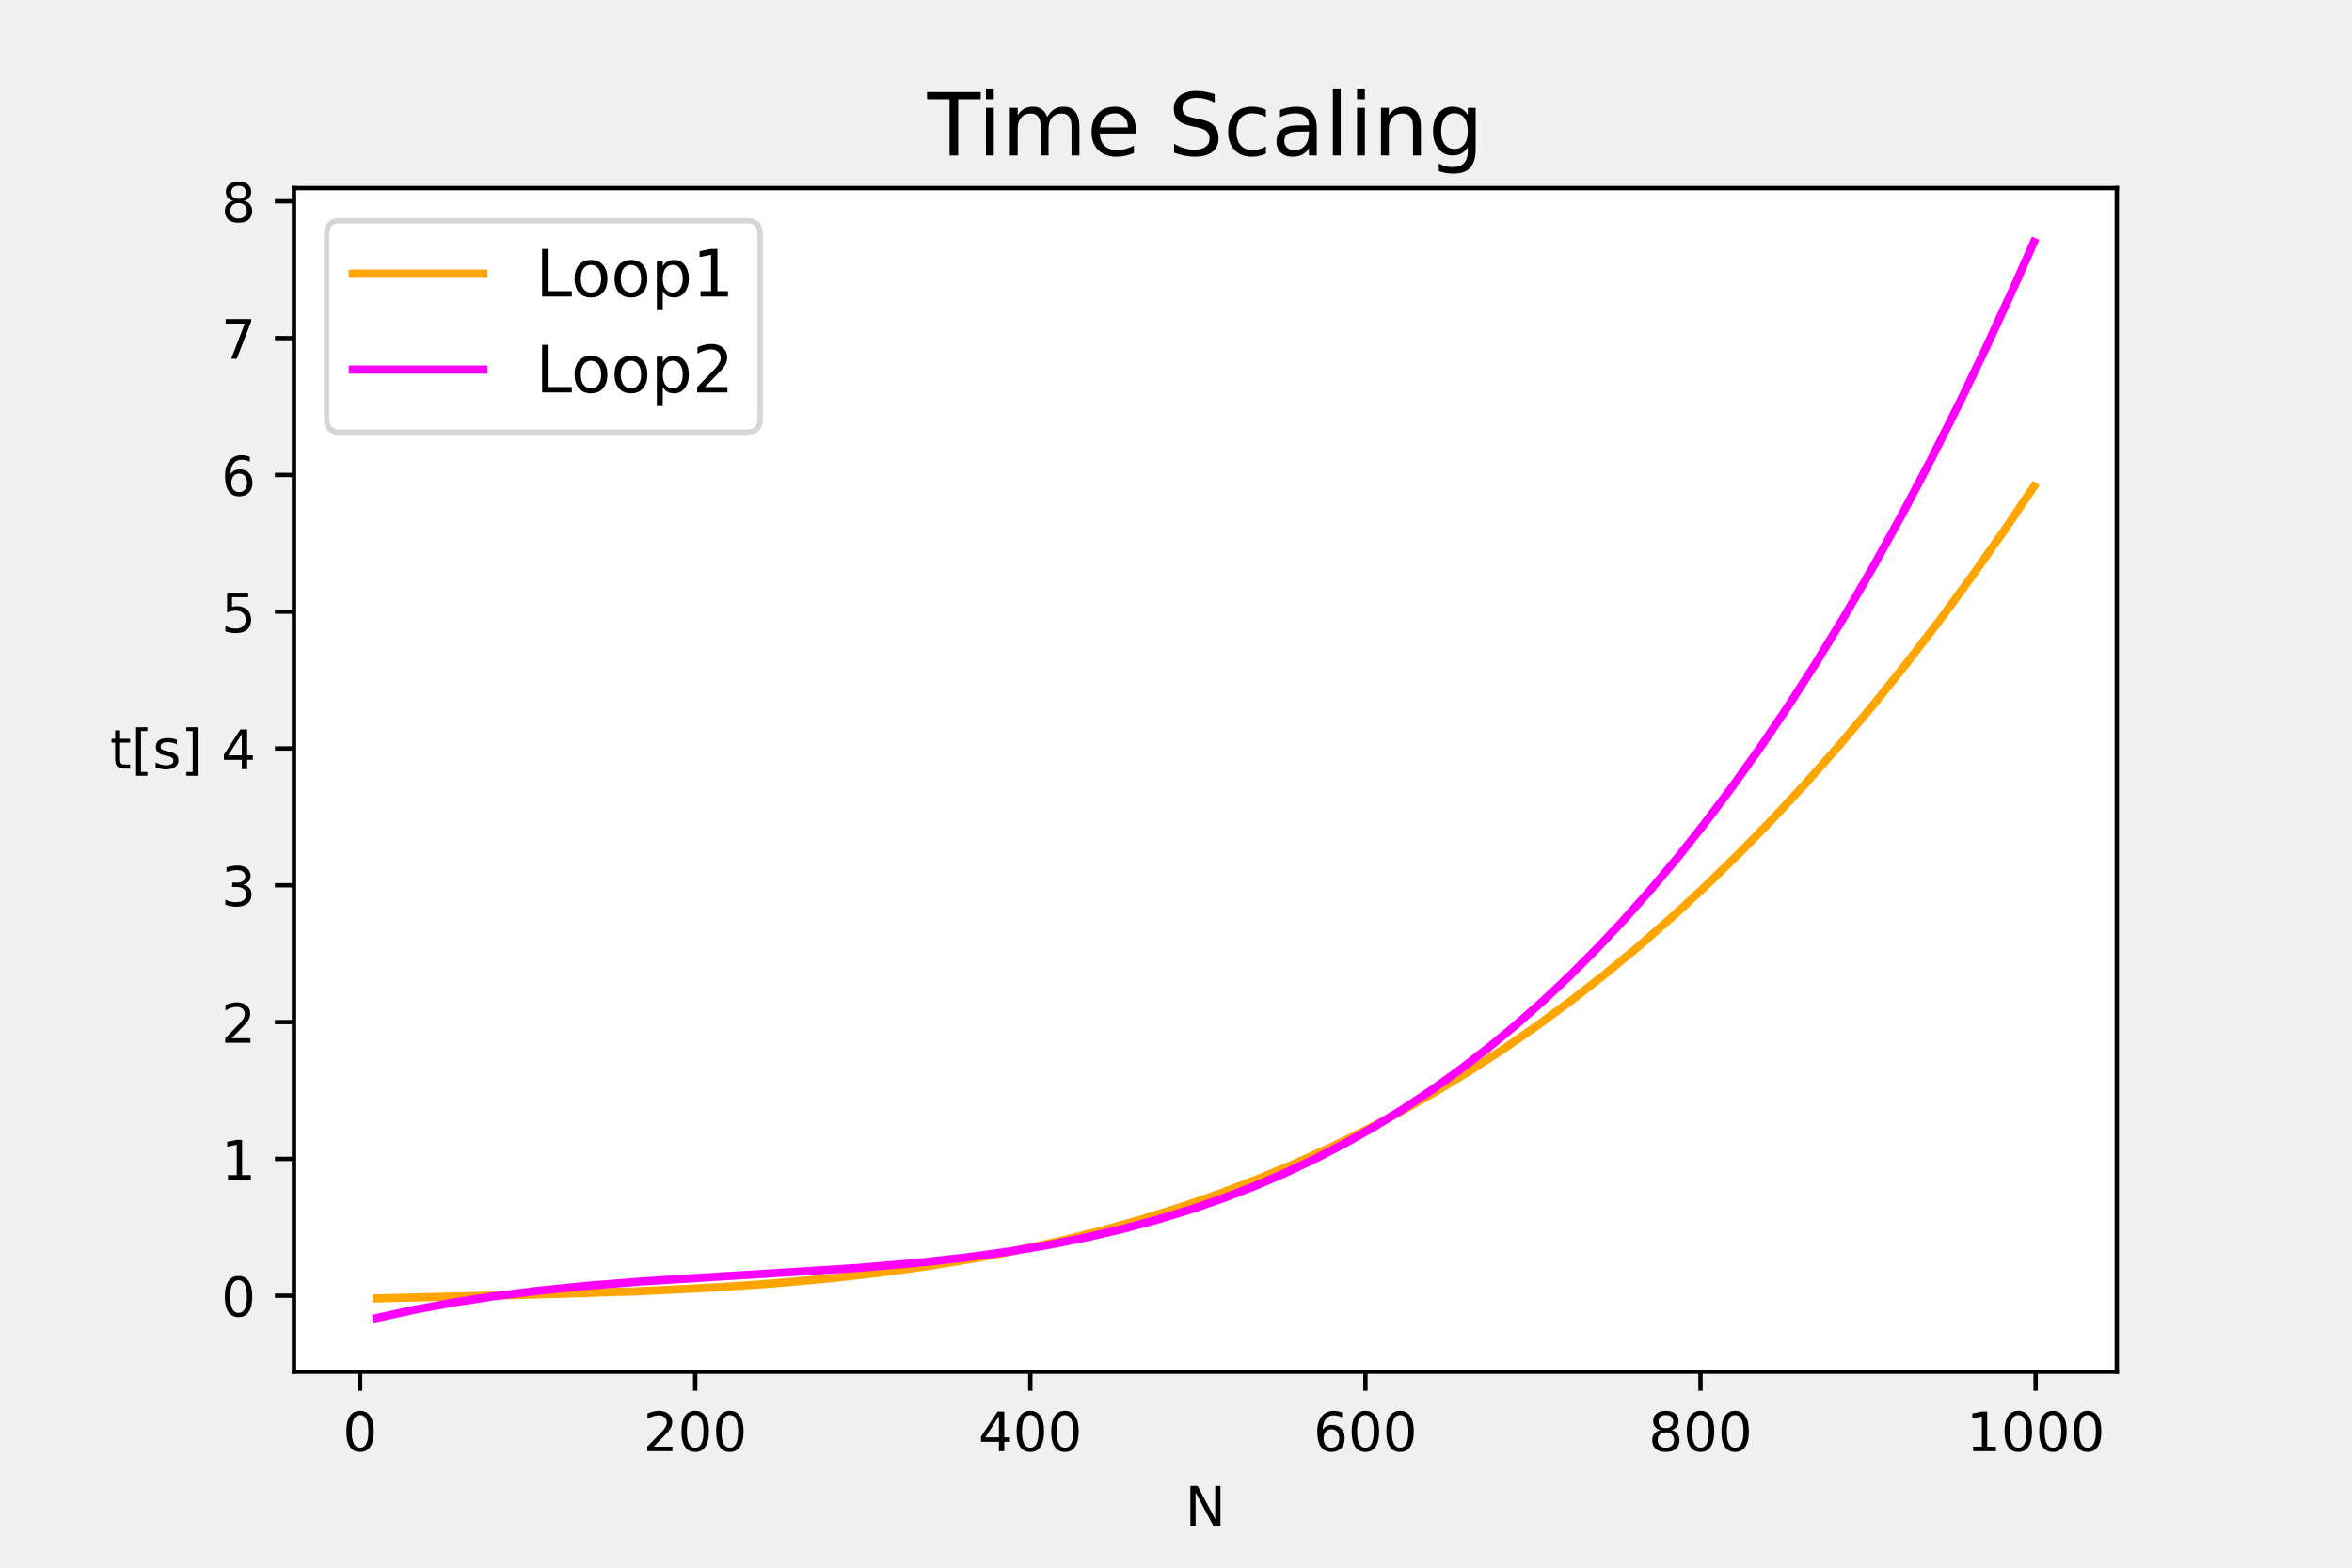
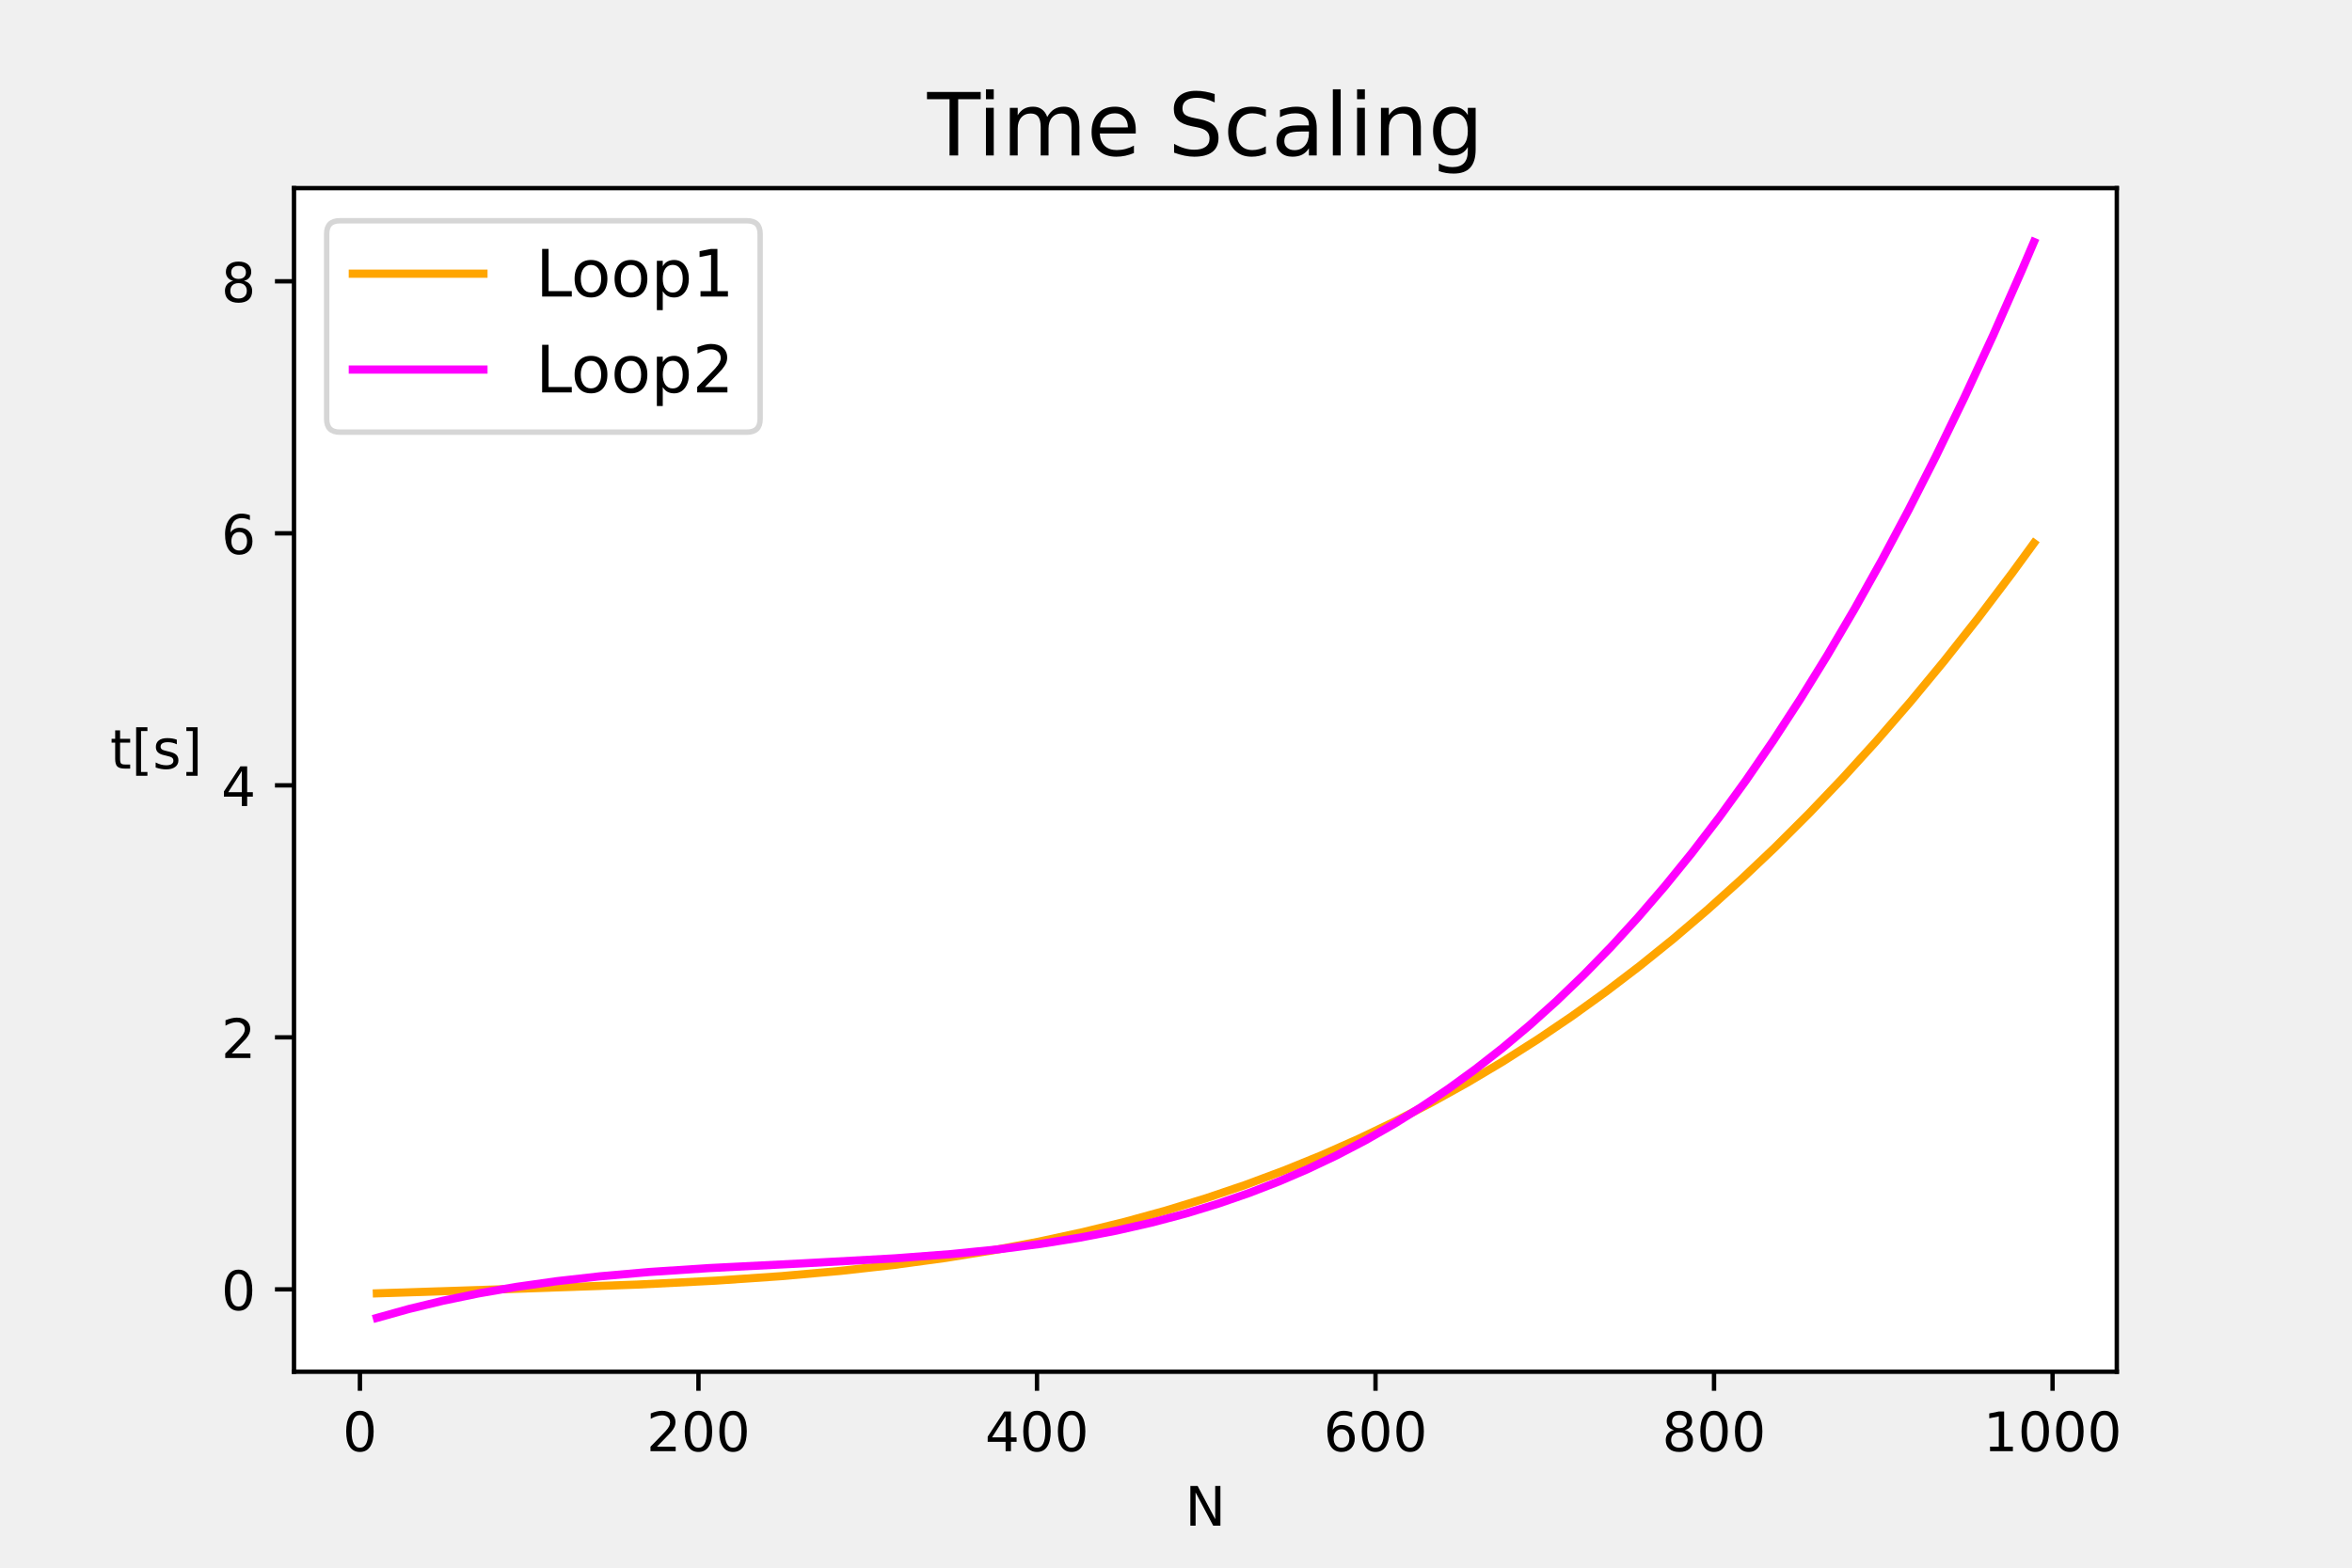
<svg xmlns="http://www.w3.org/2000/svg" xmlns:xlink="http://www.w3.org/1999/xlink" height="288pt" version="1.1" viewBox="0 0 432 288" width="432pt">
  <defs>
    <style type="text/css">*{stroke-linecap:butt;stroke-linejoin:round;}</style>
  </defs>
  <g id="figure_1">
    <g id="patch_1">
      <path d="M 0 288  L 432 288  L 432 0  L 0 0  z " style="fill:none;" />
    </g>
    <g id="axes_1">
      <g id="patch_2">
        <path d="M 54 252  L 388.8 252  L 388.8 34.56  L 54 34.56  z " style="fill:#ffffff;" />
      </g>
      <g id="matplotlib.axis_1">
        <g id="xtick_1">
          <g id="line2d_1">
            <defs>
-               <path d="M 0 0  L 0 3.5  " id="me49b1f0261" style="stroke:#000000;stroke-width:0.8;" />
-             </defs>
-             <g>
-               <use style="stroke:#000000;stroke-width:0.8;" x="66.141" xlink:href="#me49b1f0261" y="252" />
+               <path d="M 0 0  L 0 3.5  " id="maceeaa3158" style="stroke:#000000;stroke-width:0.8;" />
+             </defs>
+             <g>
+               <use style="stroke:#000000;stroke-width:0.8;" x="66.109" xlink:href="#maceeaa3158" y="252" />
            </g>
          </g>
          <g id="text_1">
-             <g transform="translate(62.95944 266.5984)scale(0.1 -0.1)">
+             <g transform="translate(62.92801 266.5984)scale(0.1 -0.1)">
              <defs>
                <path d="M 31.781 66.406  Q 24.172 66.406 20.328 58.906  Q 16.5 51.422 16.5 36.375  Q 16.5 21.391 20.328 13.891  Q 24.172 6.391 31.781 6.391  Q 39.453 6.391 43.281 13.891  Q 47.125 21.391 47.125 36.375  Q 47.125 51.422 43.281 58.906  Q 39.453 66.406 31.781 66.406  z M 31.781 74.219  Q 44.047 74.219 50.516 64.516  Q 56.984 54.828 56.984 36.375  Q 56.984 17.969 50.516 8.266  Q 44.047 -1.422 31.781 -1.422  Q 19.531 -1.422 13.062 8.266  Q 6.594 17.969 6.594 36.375  Q 6.594 54.828 13.062 64.516  Q 19.531 74.219 31.781 74.219  z " id="DejaVuSans-48" />
              </defs>
              <use xlink:href="#DejaVuSans-48" />
            </g>
          </g>
        </g>
        <g id="xtick_2">
          <g id="line2d_2">
            <g>
-               <use style="stroke:#000000;stroke-width:0.8;" x="127.69" xlink:href="#me49b1f0261" y="252" />
+               <use style="stroke:#000000;stroke-width:0.8;" x="128.288" xlink:href="#maceeaa3158" y="252" />
            </g>
          </g>
          <g id="text_2">
-             <g transform="translate(118.1467 266.5984)scale(0.1 -0.1)">
+             <g transform="translate(118.744 266.5984)scale(0.1 -0.1)">
              <defs>
                <path d="M 19.188 8.297  L 53.609 8.297  L 53.609 0  L 7.328 0  L 7.328 8.297  Q 12.938 14.109 22.625 23.891  Q 32.328 33.688 34.812 36.531  Q 39.547 41.844 41.422 45.531  Q 43.312 49.219 43.312 52.781  Q 43.312 58.594 39.234 62.25  Q 35.156 65.922 28.609 65.922  Q 23.969 65.922 18.812 64.312  Q 13.672 62.703 7.812 59.422  L 7.812 69.391  Q 13.766 71.781 18.938 73  Q 24.125 74.219 28.422 74.219  Q 39.75 74.219 46.484 68.547  Q 53.219 62.891 53.219 53.422  Q 53.219 48.922 51.531 44.891  Q 49.859 40.875 45.406 35.406  Q 44.188 33.984 37.641 27.219  Q 31.109 20.453 19.188 8.297  z " id="DejaVuSans-50" />
              </defs>
              <use xlink:href="#DejaVuSans-50" />
              <use x="63.623" xlink:href="#DejaVuSans-48" />
              <use x="127.246" xlink:href="#DejaVuSans-48" />
            </g>
          </g>
        </g>
        <g id="xtick_3">
          <g id="line2d_3">
            <g>
-               <use style="stroke:#000000;stroke-width:0.8;" x="189.24" xlink:href="#me49b1f0261" y="252" />
+               <use style="stroke:#000000;stroke-width:0.8;" x="190.466" xlink:href="#maceeaa3158" y="252" />
            </g>
          </g>
          <g id="text_3">
-             <g transform="translate(179.6965 266.5984)scale(0.1 -0.1)">
+             <g transform="translate(180.9225 266.5984)scale(0.1 -0.1)">
              <defs>
                <path d="M 37.797 64.312  L 12.891 25.391  L 37.797 25.391  z M 35.203 72.906  L 47.609 72.906  L 47.609 25.391  L 58.016 25.391  L 58.016 17.188  L 47.609 17.188  L 47.609 0  L 37.797 0  L 37.797 17.188  L 4.891 17.188  L 4.891 26.703  z " id="DejaVuSans-52" />
              </defs>
              <use xlink:href="#DejaVuSans-52" />
              <use x="63.623" xlink:href="#DejaVuSans-48" />
              <use x="127.246" xlink:href="#DejaVuSans-48" />
            </g>
          </g>
        </g>
        <g id="xtick_4">
          <g id="line2d_4">
            <g>
-               <use style="stroke:#000000;stroke-width:0.8;" x="250.79" xlink:href="#me49b1f0261" y="252" />
+               <use style="stroke:#000000;stroke-width:0.8;" x="252.645" xlink:href="#maceeaa3158" y="252" />
            </g>
          </g>
          <g id="text_4">
-             <g transform="translate(241.2463 266.5984)scale(0.1 -0.1)">
+             <g transform="translate(243.1009 266.5984)scale(0.1 -0.1)">
              <defs>
                <path d="M 33.016 40.375  Q 26.375 40.375 22.484 35.828  Q 18.609 31.297 18.609 23.391  Q 18.609 15.531 22.484 10.953  Q 26.375 6.391 33.016 6.391  Q 39.656 6.391 43.531 10.953  Q 47.406 15.531 47.406 23.391  Q 47.406 31.297 43.531 35.828  Q 39.656 40.375 33.016 40.375  z M 52.594 71.297  L 52.594 62.312  Q 48.875 64.062 45.094 64.984  Q 41.312 65.922 37.594 65.922  Q 27.828 65.922 22.672 59.328  Q 17.531 52.734 16.797 39.406  Q 19.672 43.656 24.016 45.922  Q 28.375 48.188 33.594 48.188  Q 44.578 48.188 50.953 41.516  Q 57.328 34.859 57.328 23.391  Q 57.328 12.156 50.688 5.359  Q 44.047 -1.422 33.016 -1.422  Q 20.359 -1.422 13.672 8.266  Q 6.984 17.969 6.984 36.375  Q 6.984 53.656 15.188 63.938  Q 23.391 74.219 37.203 74.219  Q 40.922 74.219 44.703 73.484  Q 48.484 72.75 52.594 71.297  z " id="DejaVuSans-54" />
              </defs>
              <use xlink:href="#DejaVuSans-54" />
              <use x="63.623" xlink:href="#DejaVuSans-48" />
              <use x="127.246" xlink:href="#DejaVuSans-48" />
            </g>
          </g>
        </g>
        <g id="xtick_5">
          <g id="line2d_5">
            <g>
-               <use style="stroke:#000000;stroke-width:0.8;" x="312.34" xlink:href="#me49b1f0261" y="252" />
+               <use style="stroke:#000000;stroke-width:0.8;" x="314.823" xlink:href="#maceeaa3158" y="252" />
            </g>
          </g>
          <g id="text_5">
-             <g transform="translate(302.796 266.5984)scale(0.1 -0.1)">
+             <g transform="translate(305.2794 266.5984)scale(0.1 -0.1)">
              <defs>
                <path d="M 31.781 34.625  Q 24.75 34.625 20.719 30.859  Q 16.703 27.094 16.703 20.516  Q 16.703 13.922 20.719 10.156  Q 24.75 6.391 31.781 6.391  Q 38.812 6.391 42.859 10.172  Q 46.922 13.969 46.922 20.516  Q 46.922 27.094 42.891 30.859  Q 38.875 34.625 31.781 34.625  z M 21.922 38.812  Q 15.578 40.375 12.031 44.719  Q 8.5 49.078 8.5 55.328  Q 8.5 64.062 14.719 69.141  Q 20.953 74.219 31.781 74.219  Q 42.672 74.219 48.875 69.141  Q 55.078 64.062 55.078 55.328  Q 55.078 49.078 51.531 44.719  Q 48 40.375 41.703 38.812  Q 48.828 37.156 52.797 32.312  Q 56.781 27.484 56.781 20.516  Q 56.781 9.906 50.312 4.234  Q 43.844 -1.422 31.781 -1.422  Q 19.734 -1.422 13.25 4.234  Q 6.781 9.906 6.781 20.516  Q 6.781 27.484 10.781 32.312  Q 14.797 37.156 21.922 38.812  z M 18.312 54.391  Q 18.312 48.734 21.844 45.562  Q 25.391 42.391 31.781 42.391  Q 38.141 42.391 41.719 45.562  Q 45.312 48.734 45.312 54.391  Q 45.312 60.062 41.719 63.234  Q 38.141 66.406 31.781 66.406  Q 25.391 66.406 21.844 63.234  Q 18.312 60.062 18.312 54.391  z " id="DejaVuSans-56" />
              </defs>
              <use xlink:href="#DejaVuSans-56" />
              <use x="63.623" xlink:href="#DejaVuSans-48" />
              <use x="127.246" xlink:href="#DejaVuSans-48" />
            </g>
          </g>
        </g>
        <g id="xtick_6">
          <g id="line2d_6">
            <g>
-               <use style="stroke:#000000;stroke-width:0.8;" x="373.89" xlink:href="#me49b1f0261" y="252" />
+               <use style="stroke:#000000;stroke-width:0.8;" x="377.002" xlink:href="#maceeaa3158" y="252" />
            </g>
          </g>
          <g id="text_6">
-             <g transform="translate(361.1646 266.5984)scale(0.1 -0.1)">
+             <g transform="translate(364.2766 266.5984)scale(0.1 -0.1)">
              <defs>
                <path d="M 12.406 8.297  L 28.516 8.297  L 28.516 63.922  L 10.984 60.406  L 10.984 69.391  L 28.422 72.906  L 38.281 72.906  L 38.281 8.297  L 54.391 8.297  L 54.391 0  L 12.406 0  z " id="DejaVuSans-49" />
              </defs>
              <use xlink:href="#DejaVuSans-49" />
              <use x="63.623" xlink:href="#DejaVuSans-48" />
              <use x="127.246" xlink:href="#DejaVuSans-48" />
              <use x="190.869" xlink:href="#DejaVuSans-48" />
            </g>
          </g>
        </g>
        <g id="text_7">
          <g transform="translate(217.6594 280.2766)scale(0.1 -0.1)">
            <defs>
              <path d="M 9.812 72.906  L 23.094 72.906  L 55.422 11.922  L 55.422 72.906  L 64.984 72.906  L 64.984 0  L 51.703 0  L 19.391 60.984  L 19.391 0  L 9.812 0  z " id="DejaVuSans-78" />
            </defs>
            <use xlink:href="#DejaVuSans-78" />
          </g>
        </g>
      </g>
      <g id="matplotlib.axis_2">
        <g id="ytick_1">
          <g id="line2d_7">
            <defs>
-               <path d="M 0 0  L -3.5 0  " id="m612a9a918a" style="stroke:#000000;stroke-width:0.8;" />
-             </defs>
-             <g>
-               <use style="stroke:#000000;stroke-width:0.8;" x="54" xlink:href="#m612a9a918a" y="238.032" />
+               <path d="M 0 0  L -3.5 0  " id="m9a51a696f6" style="stroke:#000000;stroke-width:0.8;" />
+             </defs>
+             <g>
+               <use style="stroke:#000000;stroke-width:0.8;" x="54" xlink:href="#m9a51a696f6" y="236.869" />
            </g>
          </g>
          <g id="text_8">
-             <g transform="translate(40.6375 241.8311)scale(0.1 -0.1)">
+             <g transform="translate(40.6375 240.6687)scale(0.1 -0.1)">
              <use xlink:href="#DejaVuSans-48" />
            </g>
          </g>
        </g>
        <g id="ytick_2">
          <g id="line2d_8">
            <g>
-               <use style="stroke:#000000;stroke-width:0.8;" x="54" xlink:href="#m612a9a918a" y="212.9" />
+               <use style="stroke:#000000;stroke-width:0.8;" x="54" xlink:href="#m9a51a696f6" y="190.572" />
            </g>
          </g>
          <g id="text_9">
-             <g transform="translate(40.6375 216.6992)scale(0.1 -0.1)">
-               <use xlink:href="#DejaVuSans-49" />
+             <g transform="translate(40.6375 194.3713)scale(0.1 -0.1)">
+               <use xlink:href="#DejaVuSans-50" />
            </g>
          </g>
        </g>
        <g id="ytick_3">
          <g id="line2d_9">
            <g>
-               <use style="stroke:#000000;stroke-width:0.8;" x="54" xlink:href="#m612a9a918a" y="187.768" />
+               <use style="stroke:#000000;stroke-width:0.8;" x="54" xlink:href="#m9a51a696f6" y="144.275" />
            </g>
          </g>
          <g id="text_10">
-             <g transform="translate(40.6375 191.5673)scale(0.1 -0.1)">
-               <use xlink:href="#DejaVuSans-50" />
+             <g transform="translate(40.6375 148.074)scale(0.1 -0.1)">
+               <use xlink:href="#DejaVuSans-52" />
            </g>
          </g>
        </g>
        <g id="ytick_4">
          <g id="line2d_10">
            <g>
-               <use style="stroke:#000000;stroke-width:0.8;" x="54" xlink:href="#m612a9a918a" y="162.636" />
+               <use style="stroke:#000000;stroke-width:0.8;" x="54" xlink:href="#m9a51a696f6" y="97.977" />
            </g>
          </g>
          <g id="text_11">
-             <g transform="translate(40.6375 166.4354)scale(0.1 -0.1)">
-               <defs>
-                 <path d="M 40.578 39.312  Q 47.656 37.797 51.625 33  Q 55.609 28.219 55.609 21.188  Q 55.609 10.406 48.188 4.484  Q 40.766 -1.422 27.094 -1.422  Q 22.516 -1.422 17.656 -0.516  Q 12.797 0.391 7.625 2.203  L 7.625 11.719  Q 11.719 9.328 16.594 8.109  Q 21.484 6.891 26.812 6.891  Q 36.078 6.891 40.938 10.547  Q 45.797 14.203 45.797 21.188  Q 45.797 27.641 41.281 31.266  Q 36.766 34.906 28.719 34.906  L 20.219 34.906  L 20.219 43.016  L 29.109 43.016  Q 36.375 43.016 40.234 45.922  Q 44.094 48.828 44.094 54.297  Q 44.094 59.906 40.109 62.906  Q 36.141 65.922 28.719 65.922  Q 24.656 65.922 20.016 65.031  Q 15.375 64.156 9.812 62.312  L 9.812 71.094  Q 15.438 72.656 20.344 73.438  Q 25.25 74.219 29.594 74.219  Q 40.828 74.219 47.359 69.109  Q 53.906 64.016 53.906 55.328  Q 53.906 49.266 50.438 45.094  Q 46.969 40.922 40.578 39.312  z " id="DejaVuSans-51" />
-               </defs>
-               <use xlink:href="#DejaVuSans-51" />
+             <g transform="translate(40.6375 101.7766)scale(0.1 -0.1)">
+               <use xlink:href="#DejaVuSans-54" />
            </g>
          </g>
        </g>
        <g id="ytick_5">
          <g id="line2d_11">
            <g>
-               <use style="stroke:#000000;stroke-width:0.8;" x="54" xlink:href="#m612a9a918a" y="137.504" />
+               <use style="stroke:#000000;stroke-width:0.8;" x="54" xlink:href="#m9a51a696f6" y="51.68" />
            </g>
          </g>
          <g id="text_12">
-             <g transform="translate(40.6375 141.3035)scale(0.1 -0.1)">
-               <use xlink:href="#DejaVuSans-52" />
-             </g>
-           </g>
-         </g>
-         <g id="ytick_6">
-           <g id="line2d_12">
-             <g>
-               <use style="stroke:#000000;stroke-width:0.8;" x="54" xlink:href="#m612a9a918a" y="112.372" />
-             </g>
-           </g>
-           <g id="text_13">
-             <g transform="translate(40.6375 116.1716)scale(0.1 -0.1)">
-               <defs>
-                 <path d="M 10.797 72.906  L 49.516 72.906  L 49.516 64.594  L 19.828 64.594  L 19.828 46.734  Q 21.969 47.469 24.109 47.828  Q 26.266 48.188 28.422 48.188  Q 40.625 48.188 47.75 41.5  Q 54.891 34.812 54.891 23.391  Q 54.891 11.625 47.562 5.094  Q 40.234 -1.422 26.906 -1.422  Q 22.312 -1.422 17.547 -0.641  Q 12.797 0.141 7.719 1.703  L 7.719 11.625  Q 12.109 9.234 16.797 8.062  Q 21.484 6.891 26.703 6.891  Q 35.156 6.891 40.078 11.328  Q 45.016 15.766 45.016 23.391  Q 45.016 31 40.078 35.438  Q 35.156 39.891 26.703 39.891  Q 22.75 39.891 18.812 39.016  Q 14.891 38.141 10.797 36.281  z " id="DejaVuSans-53" />
-               </defs>
-               <use xlink:href="#DejaVuSans-53" />
-             </g>
-           </g>
-         </g>
-         <g id="ytick_7">
-           <g id="line2d_13">
-             <g>
-               <use style="stroke:#000000;stroke-width:0.8;" x="54" xlink:href="#m612a9a918a" y="87.24" />
-             </g>
-           </g>
-           <g id="text_14">
-             <g transform="translate(40.6375 91.03966)scale(0.1 -0.1)">
-               <use xlink:href="#DejaVuSans-54" />
-             </g>
-           </g>
-         </g>
-         <g id="ytick_8">
-           <g id="line2d_14">
-             <g>
-               <use style="stroke:#000000;stroke-width:0.8;" x="54" xlink:href="#m612a9a918a" y="62.109" />
-             </g>
-           </g>
-           <g id="text_15">
-             <g transform="translate(40.6375 65.90775)scale(0.1 -0.1)">
-               <defs>
-                 <path d="M 8.203 72.906  L 55.078 72.906  L 55.078 68.703  L 28.609 0  L 18.312 0  L 43.219 64.594  L 8.203 64.594  z " id="DejaVuSans-55" />
-               </defs>
-               <use xlink:href="#DejaVuSans-55" />
-             </g>
-           </g>
-         </g>
-         <g id="ytick_9">
-           <g id="line2d_15">
-             <g>
-               <use style="stroke:#000000;stroke-width:0.8;" x="54" xlink:href="#m612a9a918a" y="36.977" />
-             </g>
-           </g>
-           <g id="text_16">
-             <g transform="translate(40.6375 40.77584)scale(0.1 -0.1)">
+             <g transform="translate(40.6375 55.47929)scale(0.1 -0.1)">
              <use xlink:href="#DejaVuSans-56" />
            </g>
          </g>
        </g>
-         <g id="text_17">
+         <g id="text_13">
          <g transform="translate(20.22578 141.2003)scale(0.1 -0.1)">
            <defs>
              <path d="M 18.312 70.219  L 18.312 54.688  L 36.812 54.688  L 36.812 47.703  L 18.312 47.703  L 18.312 18.016  Q 18.312 11.328 20.141 9.422  Q 21.969 7.516 27.594 7.516  L 36.812 7.516  L 36.812 0  L 27.594 0  Q 17.188 0 13.234 3.875  Q 9.281 7.766 9.281 18.016  L 9.281 47.703  L 2.688 47.703  L 2.688 54.688  L 9.281 54.688  L 9.281 70.219  z " id="DejaVuSans-116" />
              <path d="M 8.594 75.984  L 29.297 75.984  L 29.297 69  L 17.578 69  L 17.578 -6.203  L 29.297 -6.203  L 29.297 -13.188  L 8.594 -13.188  z " id="DejaVuSans-91" />
              <path d="M 44.281 53.078  L 44.281 44.578  Q 40.484 46.531 36.375 47.5  Q 32.281 48.484 27.875 48.484  Q 21.188 48.484 17.844 46.438  Q 14.5 44.391 14.5 40.281  Q 14.5 37.156 16.891 35.375  Q 19.281 33.594 26.516 31.984  L 29.594 31.297  Q 39.156 29.25 43.188 25.516  Q 47.219 21.781 47.219 15.094  Q 47.219 7.469 41.188 3.016  Q 35.156 -1.422 24.609 -1.422  Q 20.219 -1.422 15.453 -0.562  Q 10.688 0.297 5.422 2  L 5.422 11.281  Q 10.406 8.688 15.234 7.391  Q 20.062 6.109 24.812 6.109  Q 31.156 6.109 34.562 8.281  Q 37.984 10.453 37.984 14.406  Q 37.984 18.062 35.516 20.016  Q 33.062 21.969 24.703 23.781  L 21.578 24.516  Q 13.234 26.266 9.516 29.906  Q 5.812 33.547 5.812 39.891  Q 5.812 47.609 11.281 51.797  Q 16.75 56 26.812 56  Q 31.781 56 36.172 55.266  Q 40.578 54.547 44.281 53.078  z " id="DejaVuSans-115" />
              <path d="M 30.422 75.984  L 30.422 -13.188  L 9.719 -13.188  L 9.719 -6.203  L 21.391 -6.203  L 21.391 69  L 9.719 69  L 9.719 75.984  z " id="DejaVuSans-93" />
              <path id="DejaVuSans-32" />
            </defs>
            <use xlink:href="#DejaVuSans-116" />
            <use x="39.209" xlink:href="#DejaVuSans-91" />
            <use x="78.223" xlink:href="#DejaVuSans-115" />
            <use x="130.322" xlink:href="#DejaVuSans-93" />
            <use x="169.336" xlink:href="#DejaVuSans-32" />
            <use x="201.123" xlink:href="#DejaVuSans-32" />
            <use x="232.91" xlink:href="#DejaVuSans-32" />
            <use x="264.697" xlink:href="#DejaVuSans-32" />
            <use x="296.484" xlink:href="#DejaVuSans-32" />
          </g>
        </g>
      </g>
-       <g id="line2d_16">
-         <path clip-path="url(#p5294ba9775)" d="M 69.218 238.524  L 99.378 237.791  L 117.227 237.218  L 130.46 236.575  L 141.847 235.802  L 152.003 234.895  L 161.543 233.822  L 170.468 232.595  L 179.085 231.183  L 187.086 229.65  L 194.78 227.957  L 202.473 226.033  L 209.859 223.953  L 216.938 221.733  L 224.016 219.277  L 230.786 216.696  L 237.557 213.877  L 244.327 210.809  L 250.79 207.637  L 257.253 204.218  L 263.715 200.542  L 270.178 196.6  L 276.333 192.589  L 282.488 188.318  L 288.643 183.781  L 294.798 178.968  L 300.953 173.871  L 307.108 168.482  L 313.263 162.791  L 319.418 156.792  L 325.573 150.475  L 331.728 143.832  L 337.883 136.854  L 344.038 129.534  L 350.193 121.863  L 356.348 113.833  L 362.503 105.434  L 368.658 96.659  L 373.582 89.363  L 373.582 89.363  " style="fill:none;stroke:#ffa500;stroke-linecap:square;stroke-width:1.5;" />
-       </g>
-       <g id="line2d_17">
-         <path clip-path="url(#p5294ba9775)" d="M 69.218 242.116  L 75.989 240.637  L 83.067 239.324  L 90.453 238.179  L 98.454 237.162  L 107.379 236.253  L 117.843 235.416  L 132.307 234.505  L 157.542 232.934  L 168.313 232.013  L 177.238 231.031  L 185.24 229.933  L 192.625 228.701  L 199.704 227.292  L 206.166 225.787  L 212.629 224.051  L 218.784 222.164  L 224.631 220.142  L 230.479 217.881  L 236.018 215.504  L 241.558 212.884  L 247.097 210.009  L 252.329 207.047  L 257.56 203.833  L 262.792 200.357  L 268.024 196.606  L 273.256 192.57  L 278.487 188.237  L 283.411 183.877  L 288.335 179.236  L 293.259 174.302  L 298.183 169.066  L 303.107 163.52  L 308.031 157.654  L 312.955 151.458  L 317.879 144.922  L 323.111 137.596  L 328.343 129.865  L 333.574 121.718  L 338.806 113.143  L 344.038 104.129  L 349.27 94.664  L 354.501 84.738  L 359.733 74.339  L 364.965 63.456  L 370.197 52.076  L 373.582 44.444  L 373.582 44.444  " style="fill:none;stroke:#ff00ff;stroke-linecap:square;stroke-width:1.5;" />
+       <g id="line2d_12">
+         <path clip-path="url(#p1a6adb3422)" d="M 69.218 237.601  L 91.602 236.873  L 117.096 235.991  L 131.397 235.272  L 143.521 234.442  L 154.403 233.472  L 164.351 232.361  L 173.678 231.094  L 182.383 229.689  L 190.777 228.111  L 198.86 226.365  L 206.633 224.459  L 214.094 222.405  L 221.555 220.117  L 228.706 217.693  L 235.856 215.028  L 242.696 212.244  L 249.536 209.217  L 256.375 205.939  L 262.904 202.564  L 269.433 198.939  L 275.962 195.056  L 282.49 190.904  L 288.708 186.692  L 294.926 182.22  L 301.144 177.481  L 307.362 172.465  L 313.58 167.164  L 319.797 161.571  L 326.015 155.678  L 332.233 149.476  L 338.451 142.956  L 344.669 136.112  L 350.887 128.935  L 357.105 121.416  L 363.322 113.548  L 369.54 105.323  L 373.582 99.78  L 373.582 99.78  " style="fill:none;stroke:#ffa500;stroke-linecap:square;stroke-width:1.5;" />
+       </g>
+       <g id="line2d_13">
+         <path clip-path="url(#p1a6adb3422)" d="M 69.218 242.116  L 75.125 240.469  L 81.343 238.965  L 87.872 237.618  L 94.711 236.434  L 102.173 235.377  L 110.256 234.465  L 119.272 233.679  L 130.153 232.966  L 147.563 232.089  L 164.351 231.172  L 174.611 230.395  L 183.316 229.52  L 191.088 228.521  L 198.239 227.384  L 205.078 226.07  L 211.607 224.583  L 217.825 222.932  L 223.732 221.132  L 229.328 219.202  L 234.924 217.038  L 240.209 214.765  L 245.494 212.256  L 250.779 209.498  L 256.065 206.477  L 261.039 203.384  L 266.013 200.036  L 270.987 196.422  L 275.962 192.533  L 280.936 188.356  L 285.91 183.881  L 290.884 179.098  L 295.859 173.994  L 300.833 168.561  L 305.807 162.785  L 310.782 156.658  L 315.756 150.167  L 320.73 143.303  L 325.704 136.053  L 330.679 128.408  L 335.653 120.356  L 340.627 111.887  L 345.602 102.989  L 350.576 93.652  L 355.55 83.865  L 360.835 72.961  L 366.12 61.524  L 371.406 49.54  L 373.582 44.444  L 373.582 44.444  " style="fill:none;stroke:#ff00ff;stroke-linecap:square;stroke-width:1.5;" />
      </g>
      <g id="patch_3">
        <path d="M 54 252  L 54 34.56  " style="fill:none;stroke:#000000;stroke-linecap:square;stroke-linejoin:miter;stroke-width:0.8;" />
      </g>
      <g id="patch_4">
        <path d="M 388.8 252  L 388.8 34.56  " style="fill:none;stroke:#000000;stroke-linecap:square;stroke-linejoin:miter;stroke-width:0.8;" />
      </g>
      <g id="patch_5">
        <path d="M 54 252  L 388.8 252  " style="fill:none;stroke:#000000;stroke-linecap:square;stroke-linejoin:miter;stroke-width:0.8;" />
      </g>
      <g id="patch_6">
        <path d="M 54 34.56  L 388.8 34.56  " style="fill:none;stroke:#000000;stroke-linecap:square;stroke-linejoin:miter;stroke-width:0.8;" />
      </g>
-       <g id="text_18">
+       <g id="text_14">
        <g transform="translate(170.31 28.56)scale(0.16 -0.16)">
          <defs>
            <path d="M -0.297 72.906  L 61.375 72.906  L 61.375 64.594  L 35.5 64.594  L 35.5 0  L 25.594 0  L 25.594 64.594  L -0.297 64.594  z " id="DejaVuSans-84" />
            <path d="M 9.422 54.688  L 18.406 54.688  L 18.406 0  L 9.422 0  z M 9.422 75.984  L 18.406 75.984  L 18.406 64.594  L 9.422 64.594  z " id="DejaVuSans-105" />
            <path d="M 52 44.188  Q 55.375 50.25 60.062 53.125  Q 64.75 56 71.094 56  Q 79.641 56 84.281 50.016  Q 88.922 44.047 88.922 33.016  L 88.922 0  L 79.891 0  L 79.891 32.719  Q 79.891 40.578 77.094 44.375  Q 74.312 48.188 68.609 48.188  Q 61.625 48.188 57.562 43.547  Q 53.516 38.922 53.516 30.906  L 53.516 0  L 44.484 0  L 44.484 32.719  Q 44.484 40.625 41.703 44.406  Q 38.922 48.188 33.109 48.188  Q 26.219 48.188 22.156 43.531  Q 18.109 38.875 18.109 30.906  L 18.109 0  L 9.078 0  L 9.078 54.688  L 18.109 54.688  L 18.109 46.188  Q 21.188 51.219 25.484 53.609  Q 29.781 56 35.688 56  Q 41.656 56 45.828 52.969  Q 50 49.953 52 44.188  z " id="DejaVuSans-109" />
            <path d="M 56.203 29.594  L 56.203 25.203  L 14.891 25.203  Q 15.484 15.922 20.484 11.062  Q 25.484 6.203 34.422 6.203  Q 39.594 6.203 44.453 7.469  Q 49.312 8.734 54.109 11.281  L 54.109 2.781  Q 49.266 0.734 44.188 -0.344  Q 39.109 -1.422 33.891 -1.422  Q 20.797 -1.422 13.156 6.188  Q 5.516 13.812 5.516 26.812  Q 5.516 40.234 12.766 48.109  Q 20.016 56 32.328 56  Q 43.359 56 49.781 48.891  Q 56.203 41.797 56.203 29.594  z M 47.219 32.234  Q 47.125 39.594 43.094 43.984  Q 39.062 48.391 32.422 48.391  Q 24.906 48.391 20.391 44.141  Q 15.875 39.891 15.188 32.172  z " id="DejaVuSans-101" />
            <path d="M 53.516 70.516  L 53.516 60.891  Q 47.906 63.578 42.922 64.891  Q 37.938 66.219 33.297 66.219  Q 25.25 66.219 20.875 63.094  Q 16.5 59.969 16.5 54.203  Q 16.5 49.359 19.406 46.891  Q 22.312 44.438 30.422 42.922  L 36.375 41.703  Q 47.406 39.594 52.656 34.297  Q 57.906 29 57.906 20.125  Q 57.906 9.516 50.797 4.047  Q 43.703 -1.422 29.984 -1.422  Q 24.812 -1.422 18.969 -0.25  Q 13.141 0.922 6.891 3.219  L 6.891 13.375  Q 12.891 10.016 18.656 8.297  Q 24.422 6.594 29.984 6.594  Q 38.422 6.594 43.016 9.906  Q 47.609 13.234 47.609 19.391  Q 47.609 24.75 44.312 27.781  Q 41.016 30.812 33.5 32.328  L 27.484 33.5  Q 16.453 35.688 11.516 40.375  Q 6.594 45.062 6.594 53.422  Q 6.594 63.094 13.406 68.656  Q 20.219 74.219 32.172 74.219  Q 37.312 74.219 42.625 73.281  Q 47.953 72.359 53.516 70.516  z " id="DejaVuSans-83" />
            <path d="M 48.781 52.594  L 48.781 44.188  Q 44.969 46.297 41.141 47.344  Q 37.312 48.391 33.406 48.391  Q 24.656 48.391 19.812 42.844  Q 14.984 37.312 14.984 27.297  Q 14.984 17.281 19.812 11.734  Q 24.656 6.203 33.406 6.203  Q 37.312 6.203 41.141 7.25  Q 44.969 8.297 48.781 10.406  L 48.781 2.094  Q 45.016 0.344 40.984 -0.531  Q 36.969 -1.422 32.422 -1.422  Q 20.062 -1.422 12.781 6.344  Q 5.516 14.109 5.516 27.297  Q 5.516 40.672 12.859 48.328  Q 20.219 56 33.016 56  Q 37.156 56 41.109 55.141  Q 45.062 54.297 48.781 52.594  z " id="DejaVuSans-99" />
            <path d="M 34.281 27.484  Q 23.391 27.484 19.188 25  Q 14.984 22.516 14.984 16.5  Q 14.984 11.719 18.141 8.906  Q 21.297 6.109 26.703 6.109  Q 34.188 6.109 38.703 11.406  Q 43.219 16.703 43.219 25.484  L 43.219 27.484  z M 52.203 31.203  L 52.203 0  L 43.219 0  L 43.219 8.297  Q 40.141 3.328 35.547 0.953  Q 30.953 -1.422 24.312 -1.422  Q 15.922 -1.422 10.953 3.297  Q 6 8.016 6 15.922  Q 6 25.141 12.172 29.828  Q 18.359 34.516 30.609 34.516  L 43.219 34.516  L 43.219 35.406  Q 43.219 41.609 39.141 45  Q 35.062 48.391 27.688 48.391  Q 23 48.391 18.547 47.266  Q 14.109 46.141 10.016 43.891  L 10.016 52.203  Q 14.938 54.109 19.578 55.047  Q 24.219 56 28.609 56  Q 40.484 56 46.344 49.844  Q 52.203 43.703 52.203 31.203  z " id="DejaVuSans-97" />
            <path d="M 9.422 75.984  L 18.406 75.984  L 18.406 0  L 9.422 0  z " id="DejaVuSans-108" />
            <path d="M 54.891 33.016  L 54.891 0  L 45.906 0  L 45.906 32.719  Q 45.906 40.484 42.875 44.328  Q 39.844 48.188 33.797 48.188  Q 26.516 48.188 22.312 43.547  Q 18.109 38.922 18.109 30.906  L 18.109 0  L 9.078 0  L 9.078 54.688  L 18.109 54.688  L 18.109 46.188  Q 21.344 51.125 25.703 53.562  Q 30.078 56 35.797 56  Q 45.219 56 50.047 50.172  Q 54.891 44.344 54.891 33.016  z " id="DejaVuSans-110" />
            <path d="M 45.406 27.984  Q 45.406 37.75 41.375 43.109  Q 37.359 48.484 30.078 48.484  Q 22.859 48.484 18.828 43.109  Q 14.797 37.75 14.797 27.984  Q 14.797 18.266 18.828 12.891  Q 22.859 7.516 30.078 7.516  Q 37.359 7.516 41.375 12.891  Q 45.406 18.266 45.406 27.984  z M 54.391 6.781  Q 54.391 -7.172 48.188 -13.984  Q 42 -20.797 29.203 -20.797  Q 24.469 -20.797 20.266 -20.094  Q 16.062 -19.391 12.109 -17.922  L 12.109 -9.188  Q 16.062 -11.328 19.922 -12.344  Q 23.781 -13.375 27.781 -13.375  Q 36.625 -13.375 41.016 -8.766  Q 45.406 -4.156 45.406 5.172  L 45.406 9.625  Q 42.625 4.781 38.281 2.391  Q 33.938 0 27.875 0  Q 17.828 0 11.672 7.656  Q 5.516 15.328 5.516 27.984  Q 5.516 40.672 11.672 48.328  Q 17.828 56 27.875 56  Q 33.938 56 38.281 53.609  Q 42.625 51.219 45.406 46.391  L 45.406 54.688  L 54.391 54.688  z " id="DejaVuSans-103" />
          </defs>
          <use xlink:href="#DejaVuSans-84" />
          <use x="57.959" xlink:href="#DejaVuSans-105" />
          <use x="85.742" xlink:href="#DejaVuSans-109" />
          <use x="183.154" xlink:href="#DejaVuSans-101" />
          <use x="244.678" xlink:href="#DejaVuSans-32" />
          <use x="276.465" xlink:href="#DejaVuSans-83" />
          <use x="339.941" xlink:href="#DejaVuSans-99" />
          <use x="394.922" xlink:href="#DejaVuSans-97" />
          <use x="456.201" xlink:href="#DejaVuSans-108" />
          <use x="483.984" xlink:href="#DejaVuSans-105" />
          <use x="511.768" xlink:href="#DejaVuSans-110" />
          <use x="575.146" xlink:href="#DejaVuSans-103" />
        </g>
      </g>
      <g id="legend_1">
        <g id="patch_7">
          <path d="M 62.4 79.388  L 137.214 79.388  Q 139.614 79.388 139.614 76.987  L 139.614 42.96  Q 139.614 40.56 137.214 40.56  L 62.4 40.56  Q 60 40.56 60 42.96  L 60 76.987  Q 60 79.388 62.4 79.388  z " style="fill:#ffffff;opacity:0.8;stroke:#cccccc;stroke-linejoin:miter;" />
        </g>
-         <g id="line2d_18">
+         <g id="line2d_14">
          <path d="M 64.8 50.278  L 88.8 50.278  " style="fill:none;stroke:#ffa500;stroke-linecap:square;stroke-width:1.5;" />
        </g>
-         <g id="line2d_19" />
-         <g id="text_19">
+         <g id="line2d_15" />
+         <g id="text_15">
          <g transform="translate(98.4 54.47812)scale(0.12 -0.12)">
            <defs>
              <path d="M 9.812 72.906  L 19.672 72.906  L 19.672 8.297  L 55.172 8.297  L 55.172 0  L 9.812 0  z " id="DejaVuSans-76" />
              <path d="M 30.609 48.391  Q 23.391 48.391 19.188 42.75  Q 14.984 37.109 14.984 27.297  Q 14.984 17.484 19.156 11.844  Q 23.344 6.203 30.609 6.203  Q 37.797 6.203 41.984 11.859  Q 46.188 17.531 46.188 27.297  Q 46.188 37.016 41.984 42.703  Q 37.797 48.391 30.609 48.391  z M 30.609 56  Q 42.328 56 49.016 48.375  Q 55.719 40.766 55.719 27.297  Q 55.719 13.875 49.016 6.219  Q 42.328 -1.422 30.609 -1.422  Q 18.844 -1.422 12.172 6.219  Q 5.516 13.875 5.516 27.297  Q 5.516 40.766 12.172 48.375  Q 18.844 56 30.609 56  z " id="DejaVuSans-111" />
              <path d="M 18.109 8.203  L 18.109 -20.797  L 9.078 -20.797  L 9.078 54.688  L 18.109 54.688  L 18.109 46.391  Q 20.953 51.266 25.266 53.625  Q 29.594 56 35.594 56  Q 45.562 56 51.781 48.094  Q 58.016 40.188 58.016 27.297  Q 58.016 14.406 51.781 6.484  Q 45.562 -1.422 35.594 -1.422  Q 29.594 -1.422 25.266 0.953  Q 20.953 3.328 18.109 8.203  z M 48.688 27.297  Q 48.688 37.203 44.609 42.844  Q 40.531 48.484 33.406 48.484  Q 26.266 48.484 22.188 42.844  Q 18.109 37.203 18.109 27.297  Q 18.109 17.391 22.188 11.75  Q 26.266 6.109 33.406 6.109  Q 40.531 6.109 44.609 11.75  Q 48.688 17.391 48.688 27.297  z " id="DejaVuSans-112" />
            </defs>
            <use xlink:href="#DejaVuSans-76" />
            <use x="53.963" xlink:href="#DejaVuSans-111" />
            <use x="115.145" xlink:href="#DejaVuSans-111" />
            <use x="176.326" xlink:href="#DejaVuSans-112" />
            <use x="239.803" xlink:href="#DejaVuSans-49" />
          </g>
        </g>
-         <g id="line2d_20">
+         <g id="line2d_16">
          <path d="M 64.8 67.892  L 88.8 67.892  " style="fill:none;stroke:#ff00ff;stroke-linecap:square;stroke-width:1.5;" />
        </g>
-         <g id="line2d_21" />
-         <g id="text_20">
+         <g id="line2d_17" />
+         <g id="text_16">
          <g transform="translate(98.4 72.09188)scale(0.12 -0.12)">
            <use xlink:href="#DejaVuSans-76" />
            <use x="53.963" xlink:href="#DejaVuSans-111" />
            <use x="115.145" xlink:href="#DejaVuSans-111" />
            <use x="176.326" xlink:href="#DejaVuSans-112" />
            <use x="239.803" xlink:href="#DejaVuSans-50" />
          </g>
        </g>
      </g>
    </g>
  </g>
  <defs>
-     <clipPath id="p5294ba9775">
+     <clipPath id="p1a6adb3422">
      <rect height="217.44" width="334.8" x="54" y="34.56" />
    </clipPath>
  </defs>
</svg>
